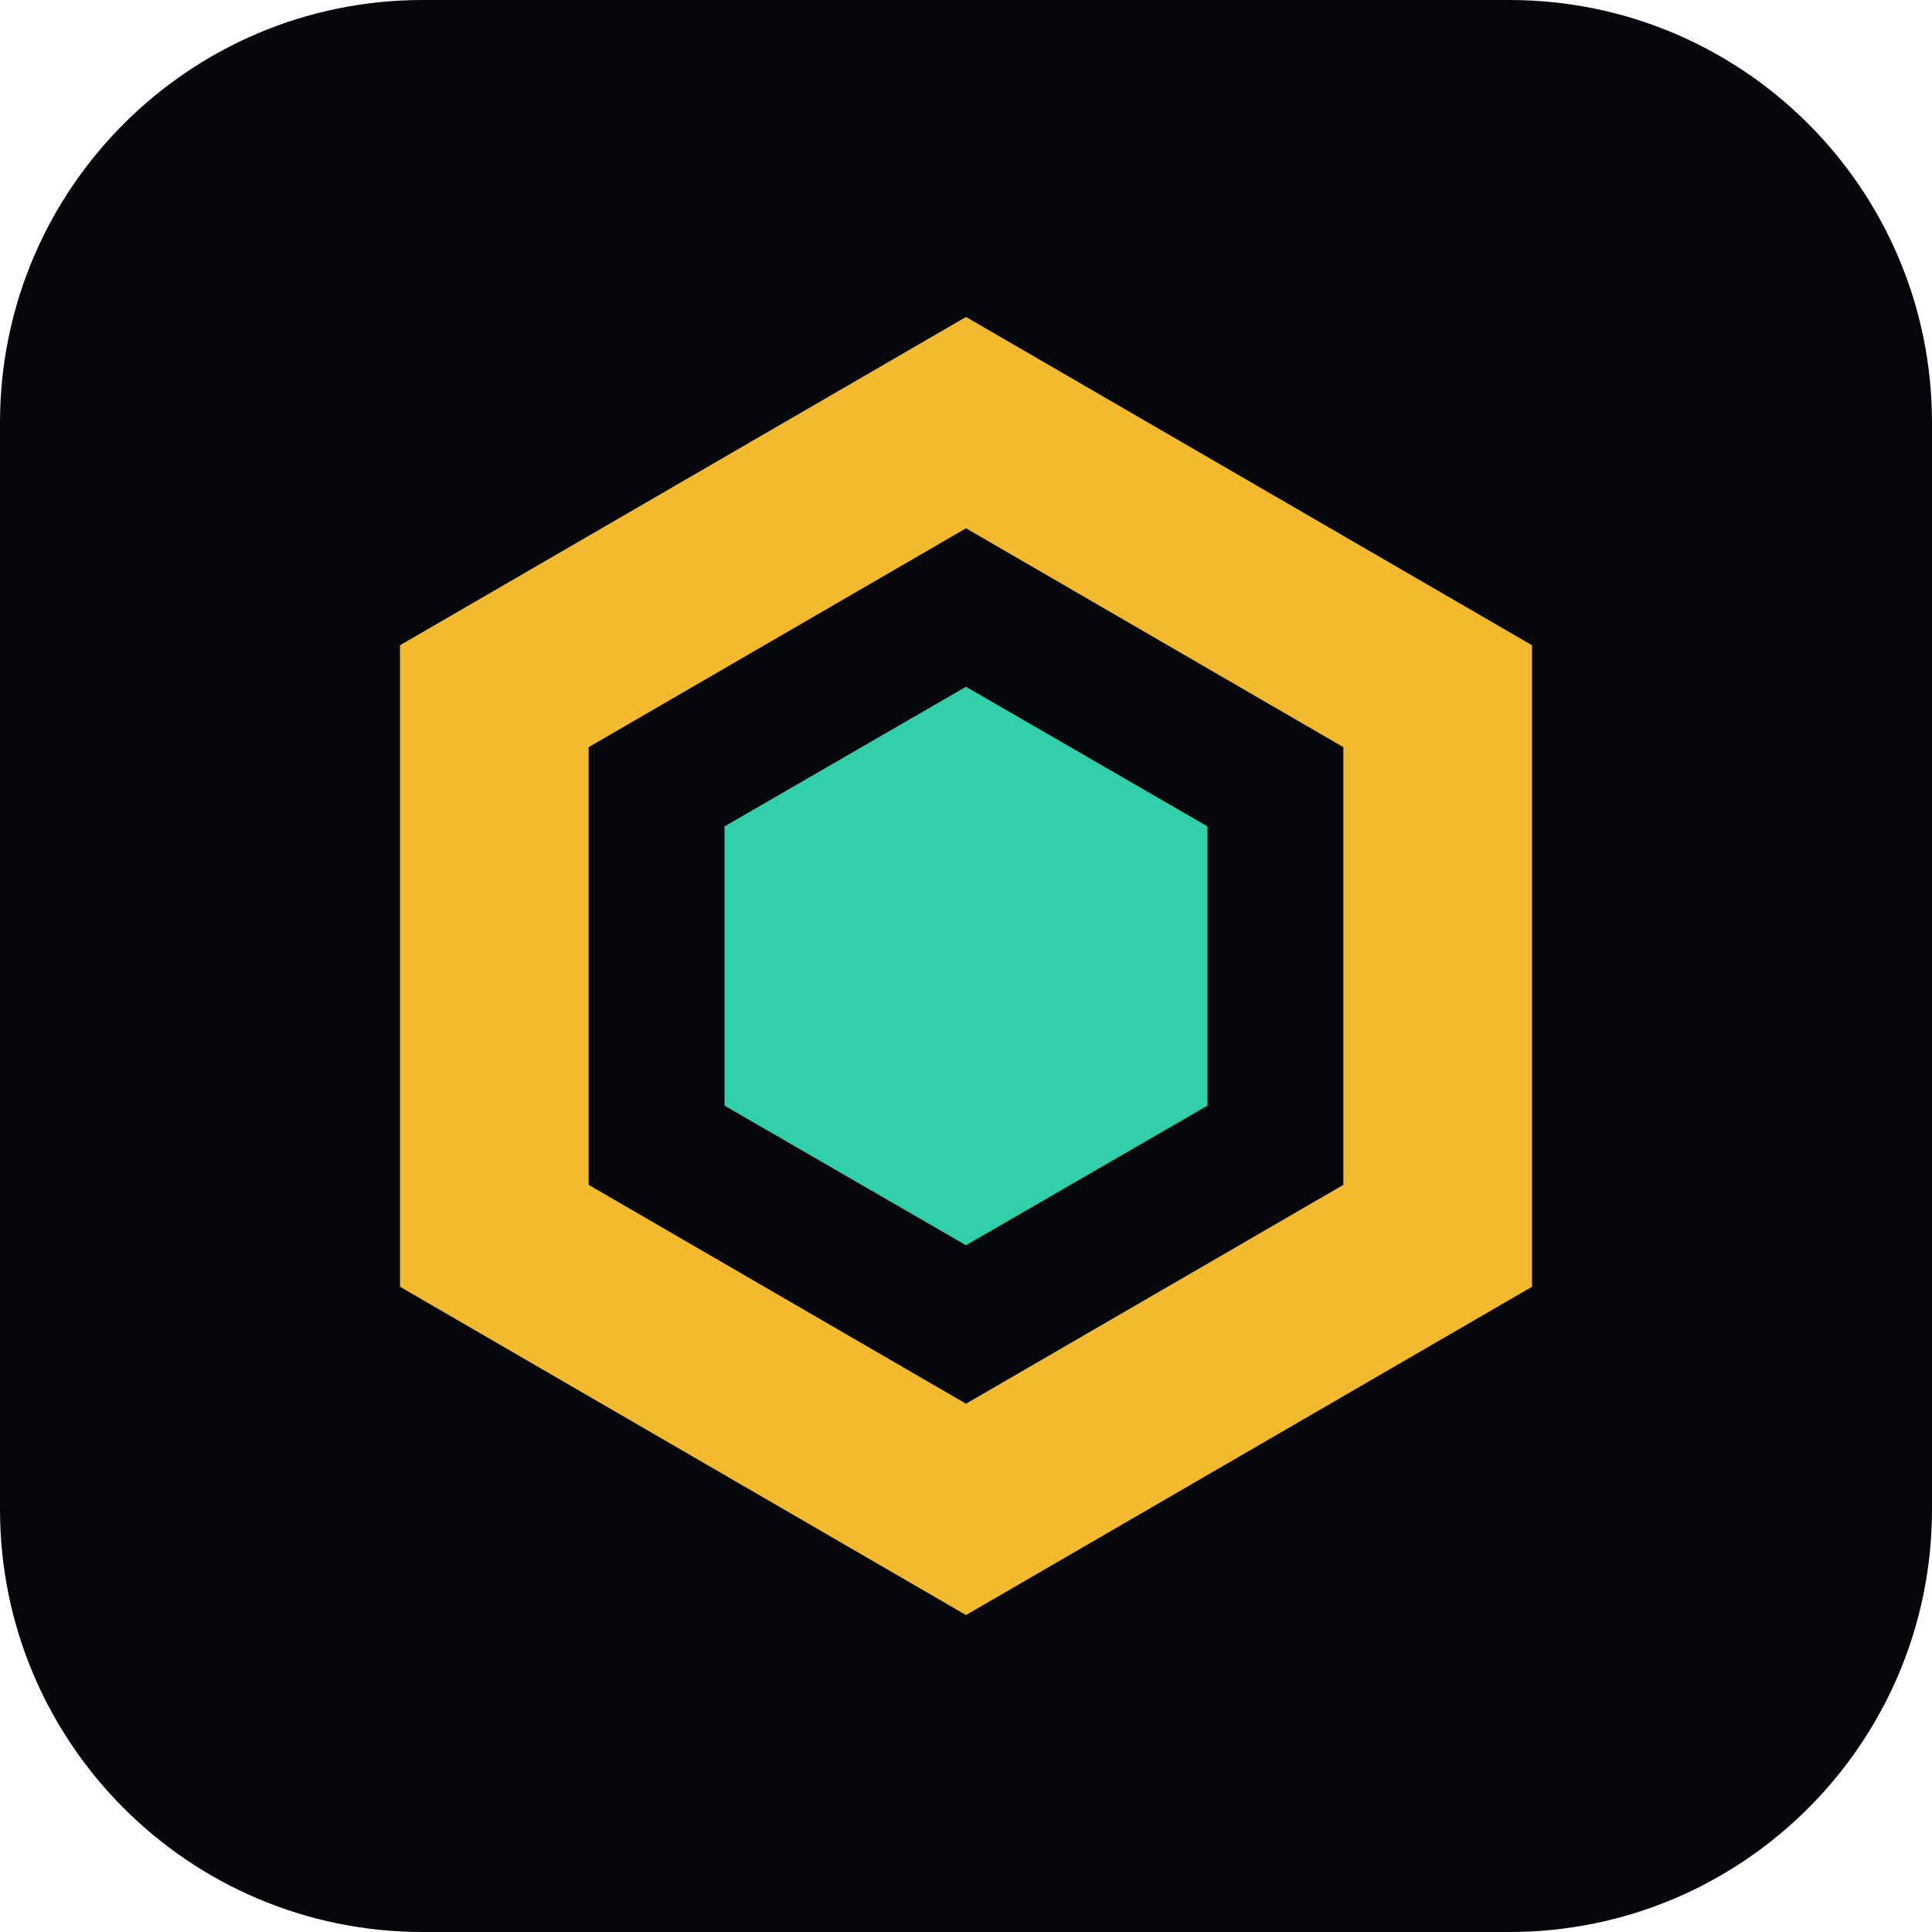
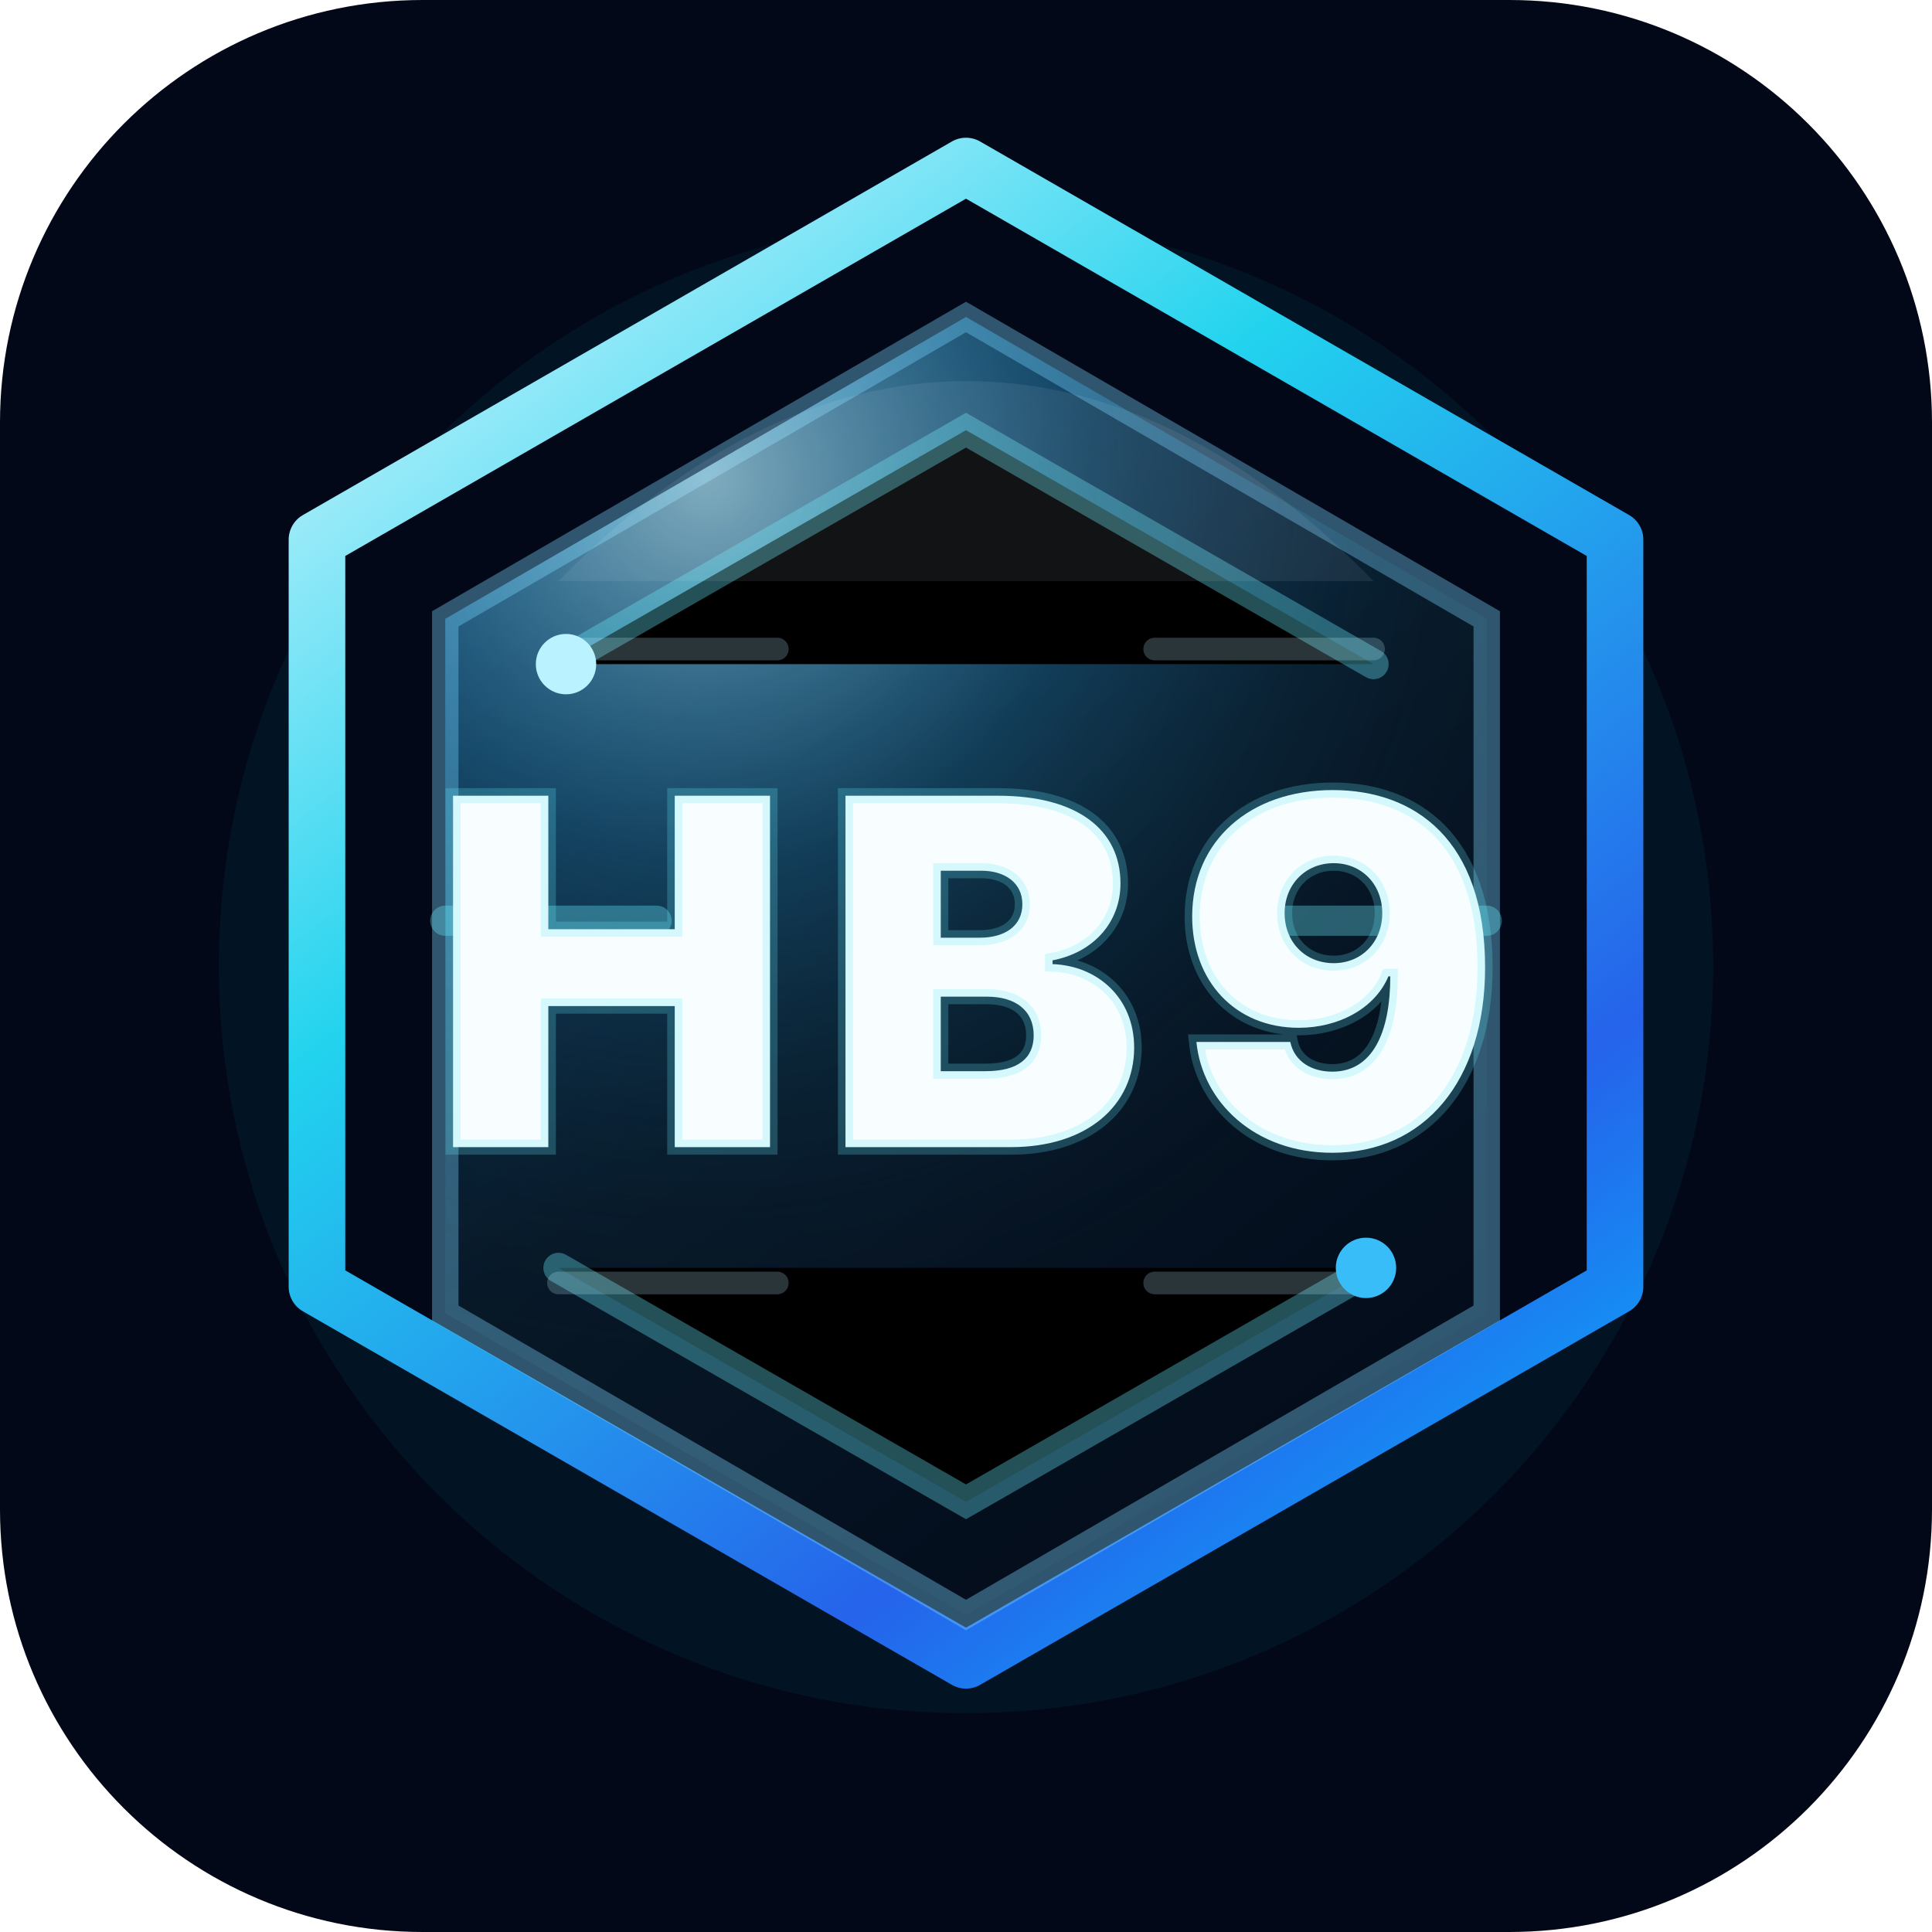
- <svg xmlns="http://www.w3.org/2000/svg" viewBox="0 0 512 512">
-   <rect width="512" height="512" rx="112" fill="#05070b" />
-   <path d="M256 84 406 171v170L256 428 106 341V171L256 84Z" fill="#f3ba2f" />
-   <path d="M256 140 356 198v116l-100 58-100-58V198l100-58Z" fill="#05070b" />
-   <path d="M256 182 320 219v74l-64 37-64-37v-74l64-37Z" fill="#31d0aa" />
+ <svg xmlns="http://www.w3.org/2000/svg" viewBox="0 0 512 512" shape-rendering="geometricPrecision" text-rendering="geometricPrecision">
+   <defs>
+     <linearGradient id="outer" x1="92" x2="420" y1="42" y2="470" gradientUnits="userSpaceOnUse">
+       <stop stop-color="#e0f8ff" />
+       <stop offset=".34" stop-color="#22d3ee" />
+       <stop offset=".72" stop-color="#2563eb" />
+       <stop offset="1" stop-color="#00c8ff" />
+     </linearGradient>
+     <linearGradient id="glass" x1="125" x2="392" y1="82" y2="430" gradientUnits="userSpaceOnUse">
+       <stop stop-color="#0f3457" />
+       <stop offset=".48" stop-color="#071827" />
+       <stop offset="1" stop-color="#020817" />
+     </linearGradient>
+     <radialGradient id="glow" cx="0" cy="0" r="1" gradientTransform="matrix(170 170 -170 170 188 128)" gradientUnits="userSpaceOnUse">
+       <stop stop-color="#baf2ff" stop-opacity=".62" />
+       <stop offset=".42" stop-color="#38bdf8" stop-opacity=".2" />
+       <stop offset="1" stop-color="#020817" stop-opacity="0" />
+     </radialGradient>
+   </defs>
+   <rect width="512" height="512" rx="112" fill="#020817" />
+   <circle cx="256" cy="256" r="198" fill="#00c8ff" opacity=".055" />
+   <path d="M256 44 428 143v198L256 440 84 341V143L256 44Z" fill="#020817" stroke="url(#outer)" stroke-width="15" stroke-linejoin="round" />
+   <path d="M256 84 394 164v184L256 428 118 348V164L256 84Z" fill="url(#glass)" stroke="#7dd3fc" stroke-opacity=".38" stroke-width="7" />
+   <path d="M256 84 394 164v184L256 428 118 348V164L256 84Z" fill="url(#glow)" />
+   <path d="M148 176 256 114l108 62M148 336l108 62 108-62M118 244h56M338 244h56" stroke="#67e8f9" stroke-opacity=".35" stroke-width="8" stroke-linecap="round" />
+   <path d="M148 172h58M148 340h58M306 172h58M306 340h58" stroke="#baf2ff" stroke-opacity=".22" stroke-width="6" stroke-linecap="round" />
+   <path d="M148 154c34-35 71-53 108-53 38 0 74 18 108 53H148Z" fill="#e0f8ff" opacity=".08" />
+   <text x="256" y="304" text-anchor="middle" font-family="Inter, Arial, sans-serif" font-size="128" font-weight="900" letter-spacing="8" fill="#f8feff">HB9</text>
+   <text x="256" y="304" text-anchor="middle" font-family="Inter, Arial, sans-serif" font-size="128" font-weight="900" letter-spacing="8" fill="none" stroke="#67e8f9" stroke-opacity=".24" stroke-width="4">HB9</text>
+   <circle cx="150" cy="176" r="8" fill="#baf2ff" />
+   <circle cx="362" cy="336" r="8" fill="#38bdf8" />
</svg>
